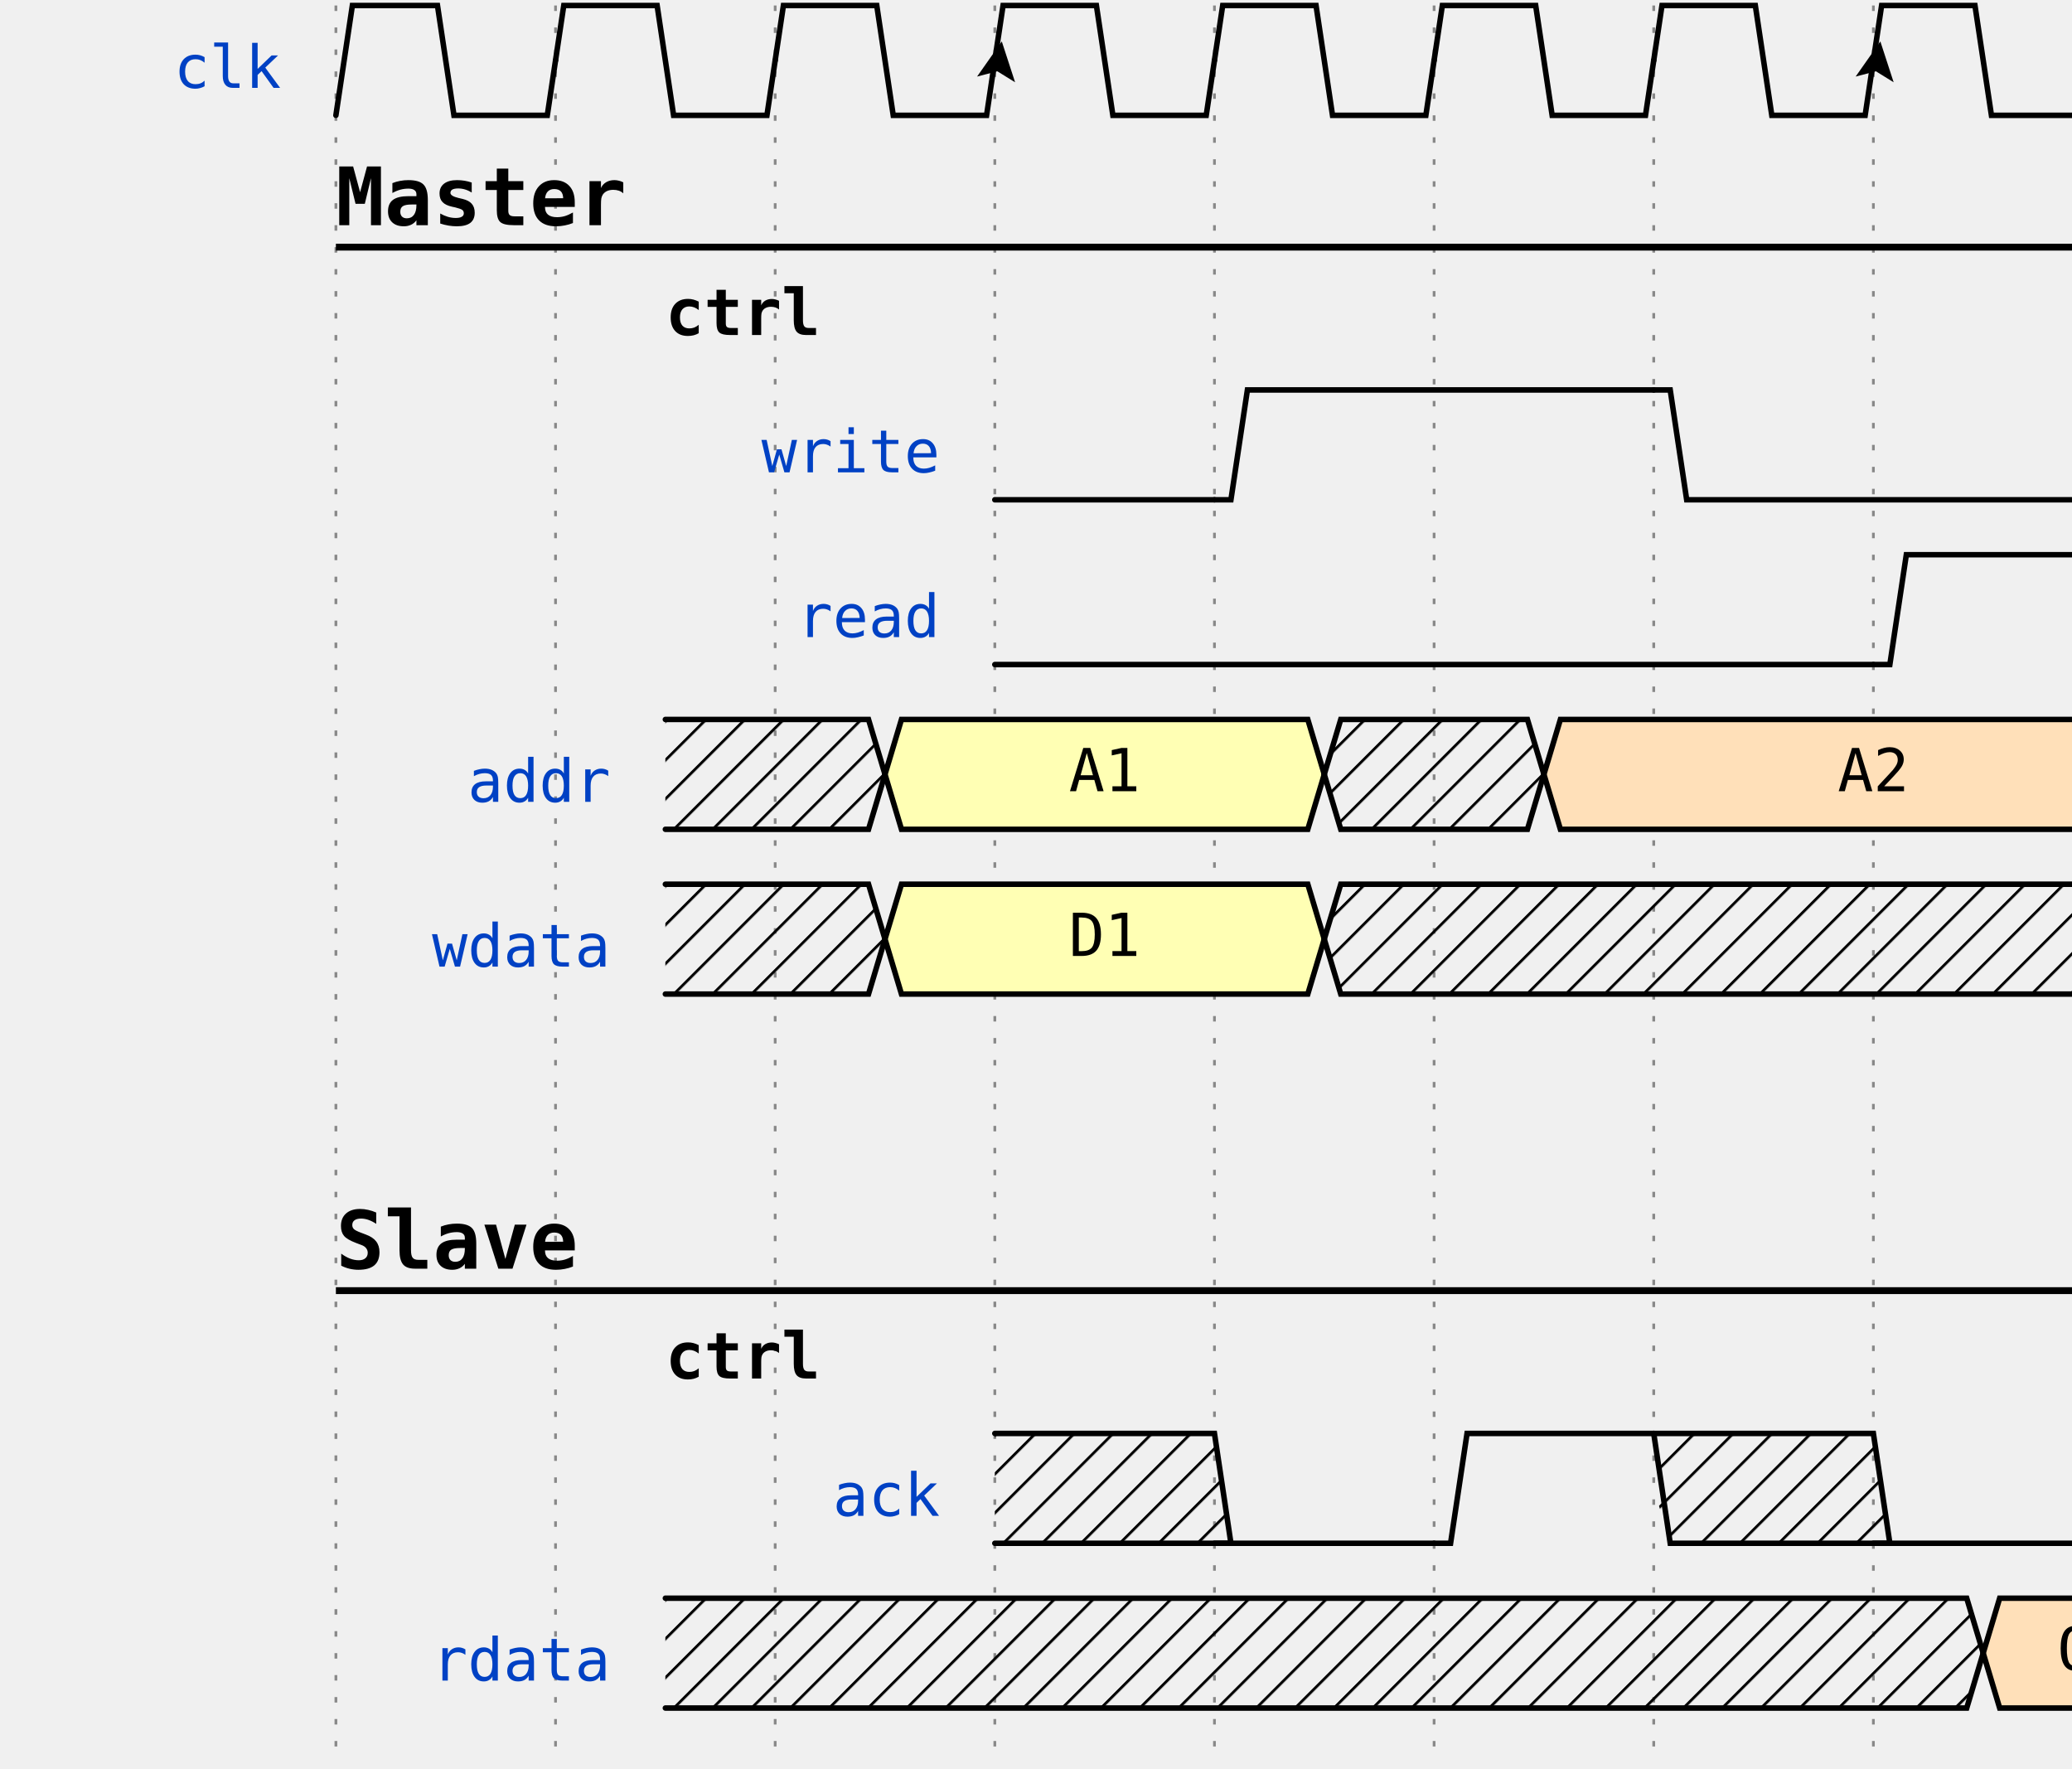
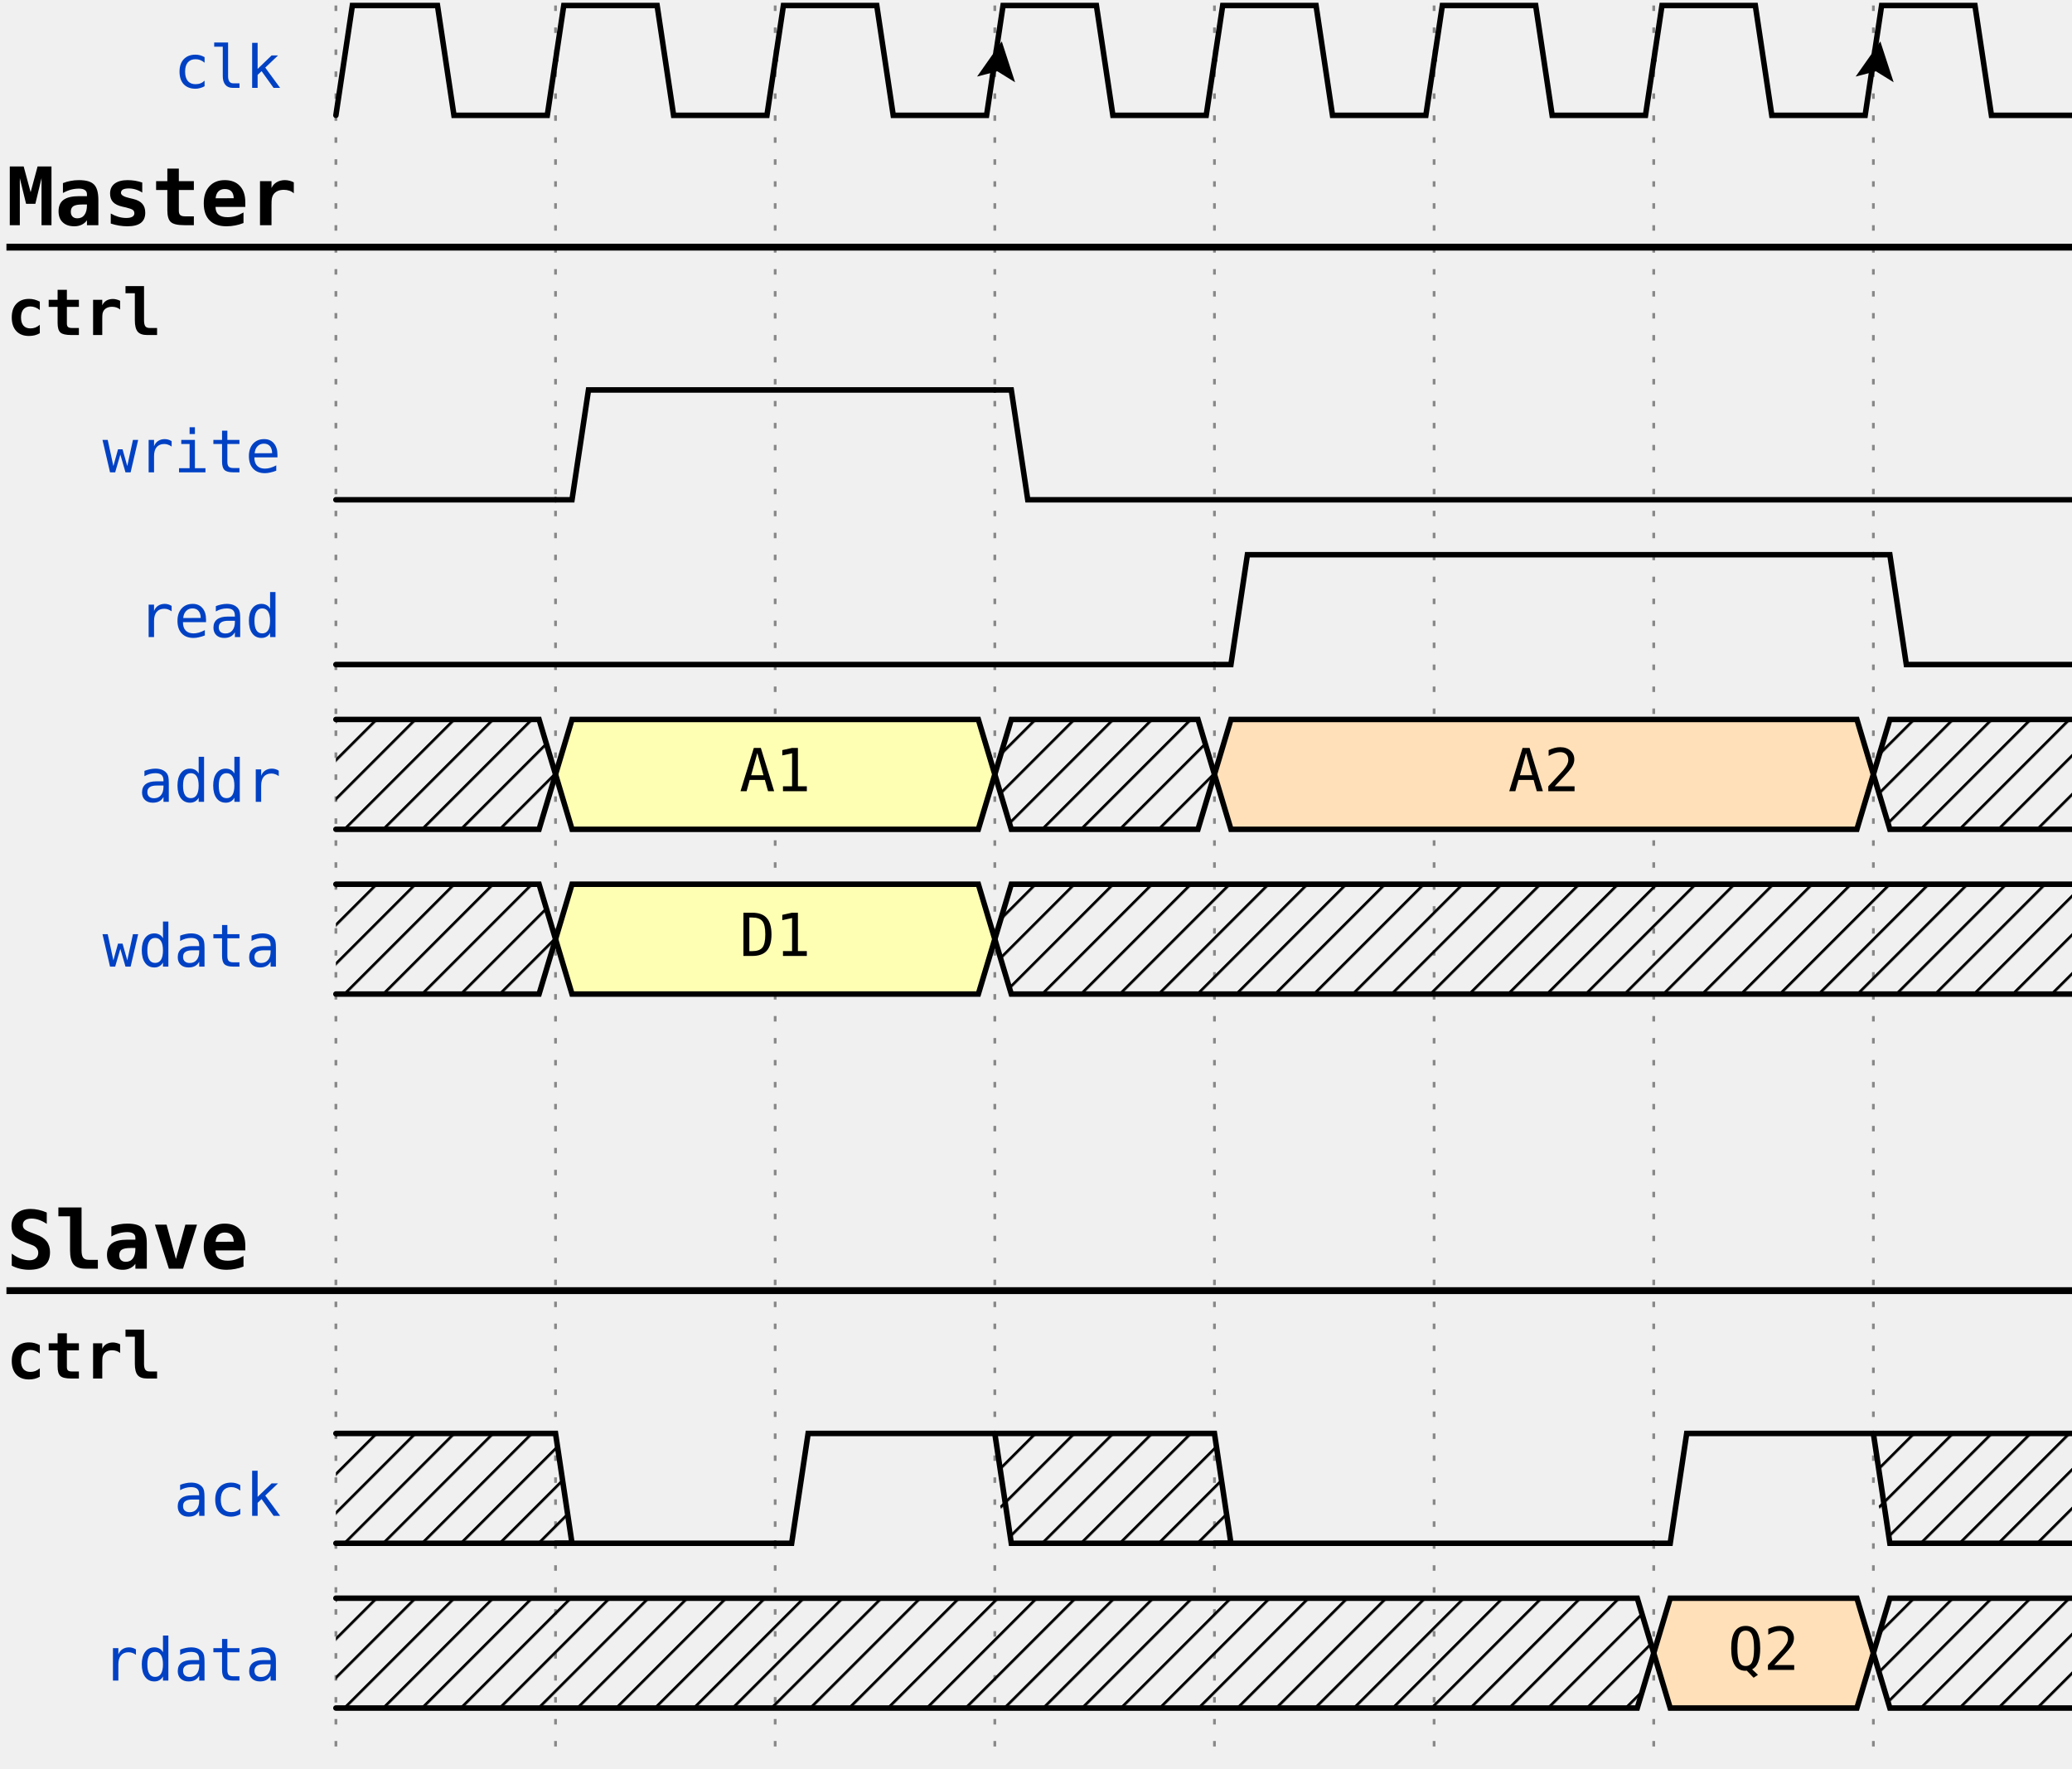
<svg xmlns="http://www.w3.org/2000/svg" width="375" height="320.0" viewBox="-1 -1 377 322.0" overflow="hidden">
  <style>
text{font-size:0.9em;
    font-style:normal;
    font-variant:normal;
    font-weight:500;
    font-stretch:normal;
    text-align:center;
    fill-opacity:1;
    font-family:fira mono, droid sans mono, monospace;}
.muted{fill:#aaa}
.warning{fill:#f6b900}
.error{fill:#f60000}
.info{fill:#0041c4}
.success{fill:#00ab00}
.h1{font-size:18.31px;font-weight:bold}
.border{stroke-width: 1.25px; stroke: #000}
.h2{font-size:14.65px;font-weight:bold}
.h3{font-size:11.72px;font-weight:bold}
.h4{font-size:9.38px;font-weight:bold}
.h5{font-size:7.50px;font-weight:bold}
.h6{font-size:6px;font-weight:bold}
.s0, .s1, .path{fill:none;
    stroke:#000;
    stroke-width:1;
    stroke-linecap:round;
    stroke-linejoin:miter;
    stroke-miterlimit:4;
    stroke-opacity:1;
    stroke-dasharray:none}
.stripe{fill:none;
    stroke:#000;
    stroke-width:0.5;
    stroke-linecap:round;
    stroke-linejoin:miter;
    stroke-miterlimit:4;
    stroke-opacity:1;
    stroke-dasharray:none}
.arrow{fill:#000000;fill-opacity:1;stroke:none}
.hide{fill:#ffffff;fill-opacity:1;stroke:2}
.s3 &gt; polygon {fill:#ffffb4;fill-opacity:1,stroke:none}
.s4 &gt; polygon {fill:#ffe0b9;fill-opacity:1,stroke:none}
.s5 &gt; polygon {fill:#b9e0ff;fill-opacity:1,stroke:none}
.ticks {stroke: rgb(136, 136, 136); stroke-width: 0.5; stroke-dasharray: 1,3;}
.edges {fill:none;stroke:#00F;stroke-width:1}
.edges.arrowhead {marker-start:url(#arrow); overflow:visible;}
.edges.arrowtail {marker-end:url(#arrow); overflow:visible;}
.edges + text {font-size:0.625em; filter: url(#solid); transform: translate(0, 2.5px);}
</style>
  <defs>
    <pattern id="diagonalHatch" width="5" height="5" patternTransform="rotate(45 0 0)" patternUnits="userSpaceOnUse">
      <line x1="0" y1="0" x2="0" y2="5" style="stroke:black; stroke-width:1" />
    </pattern>
    <marker id="arrow" viewBox="0 0 10 10" refX="10" refY="5" markerWidth="7" markerHeight="7" markerUnits="userSpaceOnUse" orient="auto-start-reverse" style="fill:#00F;">
      <path d="M 0 0 L 10 5 L 0 10 z" />
    </marker>
    <filter x="0" y="0" width="1" height="1" id="solid">
      <feFlood flood-color="white" />
      <feComposite in="SourceGraphic" />
    </filter>
  </defs>
  <g id="a">
    <g id="ticks_11" transform="translate(60, 0)">
      <path d="M0,0 L0,320.0" class="ticks" />
      <path d="M40,0 L40,320.0" class="ticks" />
      <path d="M80,0 L80,320.0" class="ticks" />
      <path d="M120,0 L120,320.0" class="ticks" />
      <path d="M160,0 L160,320.0" class="ticks" />
      <path d="M200,0 L200,320.0" class="ticks" />
      <path d="M240,0 L240,320.0" class="ticks" />
      <path d="M280,0 L280,320.0" class="ticks" />
    </g>
    <g id="clk" transform="translate(60, 0)">
      <text x="-10" y="15" class="info" text-anchor="end" xml:space="preserve">clk</text>
      <g data-symbol="BRICKS.pclk" transform="translate(0, 0)" class="s2">
        <path d="M0,20 L3.0,0 L18.5,0 L21.5,20 L38.5,20 L40,10.0" class="path" />
      </g>
      <g data-symbol="BRICKS.pclk" transform="translate(40, 0)" class="s2">
        <path d="M0,10.0 L1.5,0 L18.5,0 L21.5,20 L38.5,20 L40,10.0" class="path" />
      </g>
      <g data-symbol="BRICKS.pclk" transform="translate(80, 0)" class="s2">
        <path d="M0,10.0 L1.5,0 L18.5,0 L21.5,20 L38.5,20 L40,10.0" class="path" />
      </g>
      <g data-symbol="BRICKS.Pclk" transform="translate(120, 0)" class="s2">
        <path d="M0,10.0 L1.5,0 L18.5,0 L21.5,20 L38.5,20 L40,10.0" class="path" />
        <path d="M 0 0 L 3.5 7 L 7 0 L 3.5 1.5z" transform="translate(-2.75, 6.5) rotate(-171.4692, 3.5, 3.5)" class="arrow" />
      </g>
      <g data-symbol="BRICKS.pclk" transform="translate(160, 0)" class="s2">
        <path d="M0,10.0 L1.5,0 L18.5,0 L21.5,20 L38.5,20 L40,10.0" class="path" />
      </g>
      <g data-symbol="BRICKS.pclk" transform="translate(200, 0)" class="s2">
        <path d="M0,10.0 L1.5,0 L18.5,0 L21.5,20 L38.5,20 L40,10.0" class="path" />
      </g>
      <g data-symbol="BRICKS.pclk" transform="translate(240, 0)" class="s2">
        <path d="M0,10.0 L1.5,0 L18.5,0 L21.5,20 L38.5,20 L40,10.0" class="path" />
      </g>
      <g data-symbol="BRICKS.Pclk" transform="translate(280, 0)" class="s2">
        <path d="M0,10.0 L1.5,0 L18.5,0 L21.5,20 L38.5,20 L40,10.0" class="path" />
        <path d="M 0 0 L 3.5 7 L 7 0 L 3.5 1.5z" transform="translate(-2.75, 6.5) rotate(-171.4692, 3.5, 3.5)" class="arrow" />
      </g>
    </g>
-     <g id="Master" transform="translate(60, 30.0)">
+     <g id="Master" transform="translate(0, 30.0)">
      <text x="0" y="10" class="h2">Master</text>
      <path d="M0,14 L380,14" class="border ctx-y" />
-       <g id="ctrl" transform="translate(60, 20)">
+       <g id="ctrl" transform="translate(0, 20)">
        <text x="0" y="10" class="h3">ctrl</text>
        <g id="write" transform="translate(60, 20)">
          <text x="-10" y="15" class="info" text-anchor="end" xml:space="preserve">write</text>
          <g data-symbol="BRICKS.zero" transform="translate(0, 0)" class="s2">
            <path d="M0,20 L3,20 L6,20 L40,20" class="path" />
          </g>
          <g data-symbol="BRICKS.one" transform="translate(40, 0)" class="s2">
            <path d="M0,20 L3,20 L6,0 L80,0" class="path" />
          </g>
          <g data-symbol="BRICKS.zero" transform="translate(120, 0)" class="s2">
            <path d="M0,0 L3,0 L6,20 L200,20" class="path" />
          </g>
        </g>
        <g id="read" transform="translate(60, 50.0)">
          <text x="-10" y="15" class="info" text-anchor="end" xml:space="preserve">read</text>
          <g data-symbol="BRICKS.zero" transform="translate(0, 0)" class="s2">
            <path d="M0,20 L3,20 L6,20 L160,20" class="path" />
          </g>
          <g data-symbol="BRICKS.one" transform="translate(160, 0)" class="s2">
            <path d="M0,20 L3,20 L6,0 L120,0" class="path" />
          </g>
          <g data-symbol="BRICKS.zero" transform="translate(280, 0)" class="s2">
            <path d="M0,0 L3,0 L6,20 L40,20" class="path" />
          </g>
        </g>
      </g>
      <g id="edges" transform="translate(60, 0)">
</g>
      <g id="addr" transform="translate(60, 100.0)">
        <text x="-10" y="15" class="info" text-anchor="end" xml:space="preserve">addr</text>
        <g data-symbol="BRICKS.x" transform="translate(0, 0)" class="s2">
          <polygon points="0,0 3,0 37,0 40,10.0 37,20 3,20 0,20 " fill="url(#diagonalHatch)" />
          <path d="M0,0 L3,0 L37,0 L40,10.0" class="path" />
          <path d="M0,20 L3,20 L37,20 L40,10.0" class="path" />
        </g>
        <g data-symbol="BRICKS.data" transform="translate(40, 0)" class="s3">
          <polygon points="0,10.0 3,0 77,0 80,10.0 77,20 3,20 0,10.0 " fill="none" />
          <path d="M0,10.0 L3,0 L77,0 L80,10.0" class="path" />
          <path d="M0,10.0 L3,20 L77,20 L80,10.0" class="path" />
          <text x="40.0" y="10.0" text-anchor="middle" dominant-baseline="middle" alignment-baseline="central">A1</text>
        </g>
        <g data-symbol="BRICKS.x" transform="translate(120, 0)" class="s2">
          <polygon points="0,10.0 3,0 37,0 40,10.0 37,20 3,20 0,10.0 " fill="url(#diagonalHatch)" />
          <path d="M0,10.0 L3,0 L37,0 L40,10.0" class="path" />
          <path d="M0,10.0 L3,20 L37,20 L40,10.0" class="path" />
        </g>
        <g data-symbol="BRICKS.data" transform="translate(160, 0)" class="s4">
          <polygon points="0,10.0 3,0 117,0 120,10.0 117,20 3,20 0,10.0 " fill="none" />
          <path d="M0,10.0 L3,0 L117,0 L120,10.0" class="path" />
          <path d="M0,10.0 L3,20 L117,20 L120,10.0" class="path" />
          <text x="60.0" y="10.0" text-anchor="middle" dominant-baseline="middle" alignment-baseline="central">A2</text>
        </g>
        <g data-symbol="BRICKS.x" transform="translate(280, 0)" class="s2">
          <polygon points="0,10.0 3,0 37,0 40,10.0 37,20 3,20 0,10.0 " fill="url(#diagonalHatch)" />
          <path d="M0,10.0 L3,0 L37,0 L40,10.0" class="path" />
          <path d="M0,10.0 L3,20 L37,20 L40,10.0" class="path" />
        </g>
      </g>
      <g id="wdata" transform="translate(60, 130.0)">
        <text x="-10" y="15" class="info" text-anchor="end" xml:space="preserve">wdata</text>
        <g data-symbol="BRICKS.x" transform="translate(0, 0)" class="s2">
          <polygon points="0,0 3,0 37,0 40,10.0 37,20 3,20 0,20 " fill="url(#diagonalHatch)" />
          <path d="M0,0 L3,0 L37,0 L40,10.0" class="path" />
          <path d="M0,20 L3,20 L37,20 L40,10.0" class="path" />
        </g>
        <g data-symbol="BRICKS.data" transform="translate(40, 0)" class="s3">
          <polygon points="0,10.0 3,0 77,0 80,10.0 77,20 3,20 0,10.0 " fill="none" />
          <path d="M0,10.0 L3,0 L77,0 L80,10.0" class="path" />
          <path d="M0,10.0 L3,20 L77,20 L80,10.0" class="path" />
          <text x="40.0" y="10.0" text-anchor="middle" dominant-baseline="middle" alignment-baseline="central">D1</text>
        </g>
        <g data-symbol="BRICKS.x" transform="translate(120, 0)" class="s2">
          <polygon points="0,10.0 3,0 197,0 200,10.0 197,20 3,20 0,10.0 " fill="url(#diagonalHatch)" />
          <path d="M0,10.0 L3,0 L197,0 L200,10.0" class="path" />
          <path d="M0,10.0 L3,20 L197,20 L200,10.0" class="path" />
        </g>
      </g>
    </g>
    <g id="edges" transform="translate(60, 0)">
</g>
-     <g id="Slave" transform="translate(60, 220.0)">
+     <g id="Slave" transform="translate(0, 220.0)">
      <text x="0" y="10" class="h2">Slave</text>
      <path d="M0,14 L380,14" class="border ctx-y" />
-       <g id="ctrl" transform="translate(60, 20)">
+       <g id="ctrl" transform="translate(0, 20)">
        <text x="0" y="10" class="h3">ctrl</text>
        <g id="ack" transform="translate(60, 20)">
          <text x="-10" y="15" class="info" text-anchor="end" xml:space="preserve">ack</text>
          <g data-symbol="BRICKS.x" transform="translate(0, 0)" class="s2">
            <polygon points="0,0 3,0 40,0 43,20 40,20 37,20 3,20 0,20 " fill="url(#diagonalHatch)" />
            <path d="M0,0 L3,0 L37,0 L40,0 L43,20" class="path" />
            <path d="M0,20 L3,20 L37,20 L40,20 L43,20" class="path" />
          </g>
          <g data-symbol="BRICKS.zero" transform="translate(40, 0)" class="s2">
            <path d="M0,20 L3,20 L6,20 L40,20" class="path" />
          </g>
          <g data-symbol="BRICKS.one" transform="translate(80, 0)" class="s2">
            <path d="M0,20 L3,20 L6,0 L40,0" class="path" />
          </g>
          <g data-symbol="BRICKS.x" transform="translate(120, 0)" class="s2">
            <polygon points="0,10.0 3,0 40,0 43,20 40,20 37,20 3,20 0,10.0 " fill="url(#diagonalHatch)" />
            <path d="M0,0 L3,0 L37,0 L40,0 L43,20" class="path" />
            <path d="M0,0 L3,20 L37,20 L40,20 L43,20" class="path" />
          </g>
          <g data-symbol="BRICKS.zero" transform="translate(160, 0)" class="s2">
            <path d="M0,20 L3,20 L6,20 L80,20" class="path" />
          </g>
          <g data-symbol="BRICKS.one" transform="translate(240, 0)" class="s2">
            <path d="M0,20 L3,20 L6,0 L40,0" class="path" />
          </g>
          <g data-symbol="BRICKS.x" transform="translate(280, 0)" class="s2">
            <polygon points="0,10.0 3,0 37,0 40,10.0 37,20 3,20 0,10.0 " fill="url(#diagonalHatch)" />
            <path d="M0,0 L3,0 L37,0 L40,10.0" class="path" />
            <path d="M0,0 L3,20 L37,20 L40,10.0" class="path" />
          </g>
        </g>
      </g>
      <g id="edges" transform="translate(60, 0)">
</g>
      <g id="rdata" transform="translate(60, 70.0)">
        <text x="-10" y="15" class="info" text-anchor="end" xml:space="preserve">rdata</text>
        <g data-symbol="BRICKS.x" transform="translate(0, 0)" class="s2">
          <polygon points="0,0 3,0 237,0 240,10.0 237,20 3,20 0,20 " fill="url(#diagonalHatch)" />
          <path d="M0,0 L3,0 L237,0 L240,10.0" class="path" />
          <path d="M0,20 L3,20 L237,20 L240,10.0" class="path" />
        </g>
        <g data-symbol="BRICKS.data" transform="translate(240, 0)" class="s4">
          <polygon points="0,10.0 3,0 37,0 40,10.0 37,20 3,20 0,10.0 " fill="none" />
          <path d="M0,10.0 L3,0 L37,0 L40,10.0" class="path" />
          <path d="M0,10.0 L3,20 L37,20 L40,10.0" class="path" />
          <text x="20.0" y="10.0" text-anchor="middle" dominant-baseline="middle" alignment-baseline="central">Q2</text>
        </g>
        <g data-symbol="BRICKS.x" transform="translate(280, 0)" class="s2">
          <polygon points="0,10.0 3,0 37,0 40,10.0 37,20 3,20 0,10.0 " fill="url(#diagonalHatch)" />
          <path d="M0,10.0 L3,0 L37,0 L40,10.0" class="path" />
          <path d="M0,10.0 L3,20 L37,20 L40,10.0" class="path" />
        </g>
      </g>
    </g>
    <g id="edges" transform="translate(60, 0)">
</g>
  </g>
  <g id="edges" transform="translate(60, 0)">
</g>
</svg>
